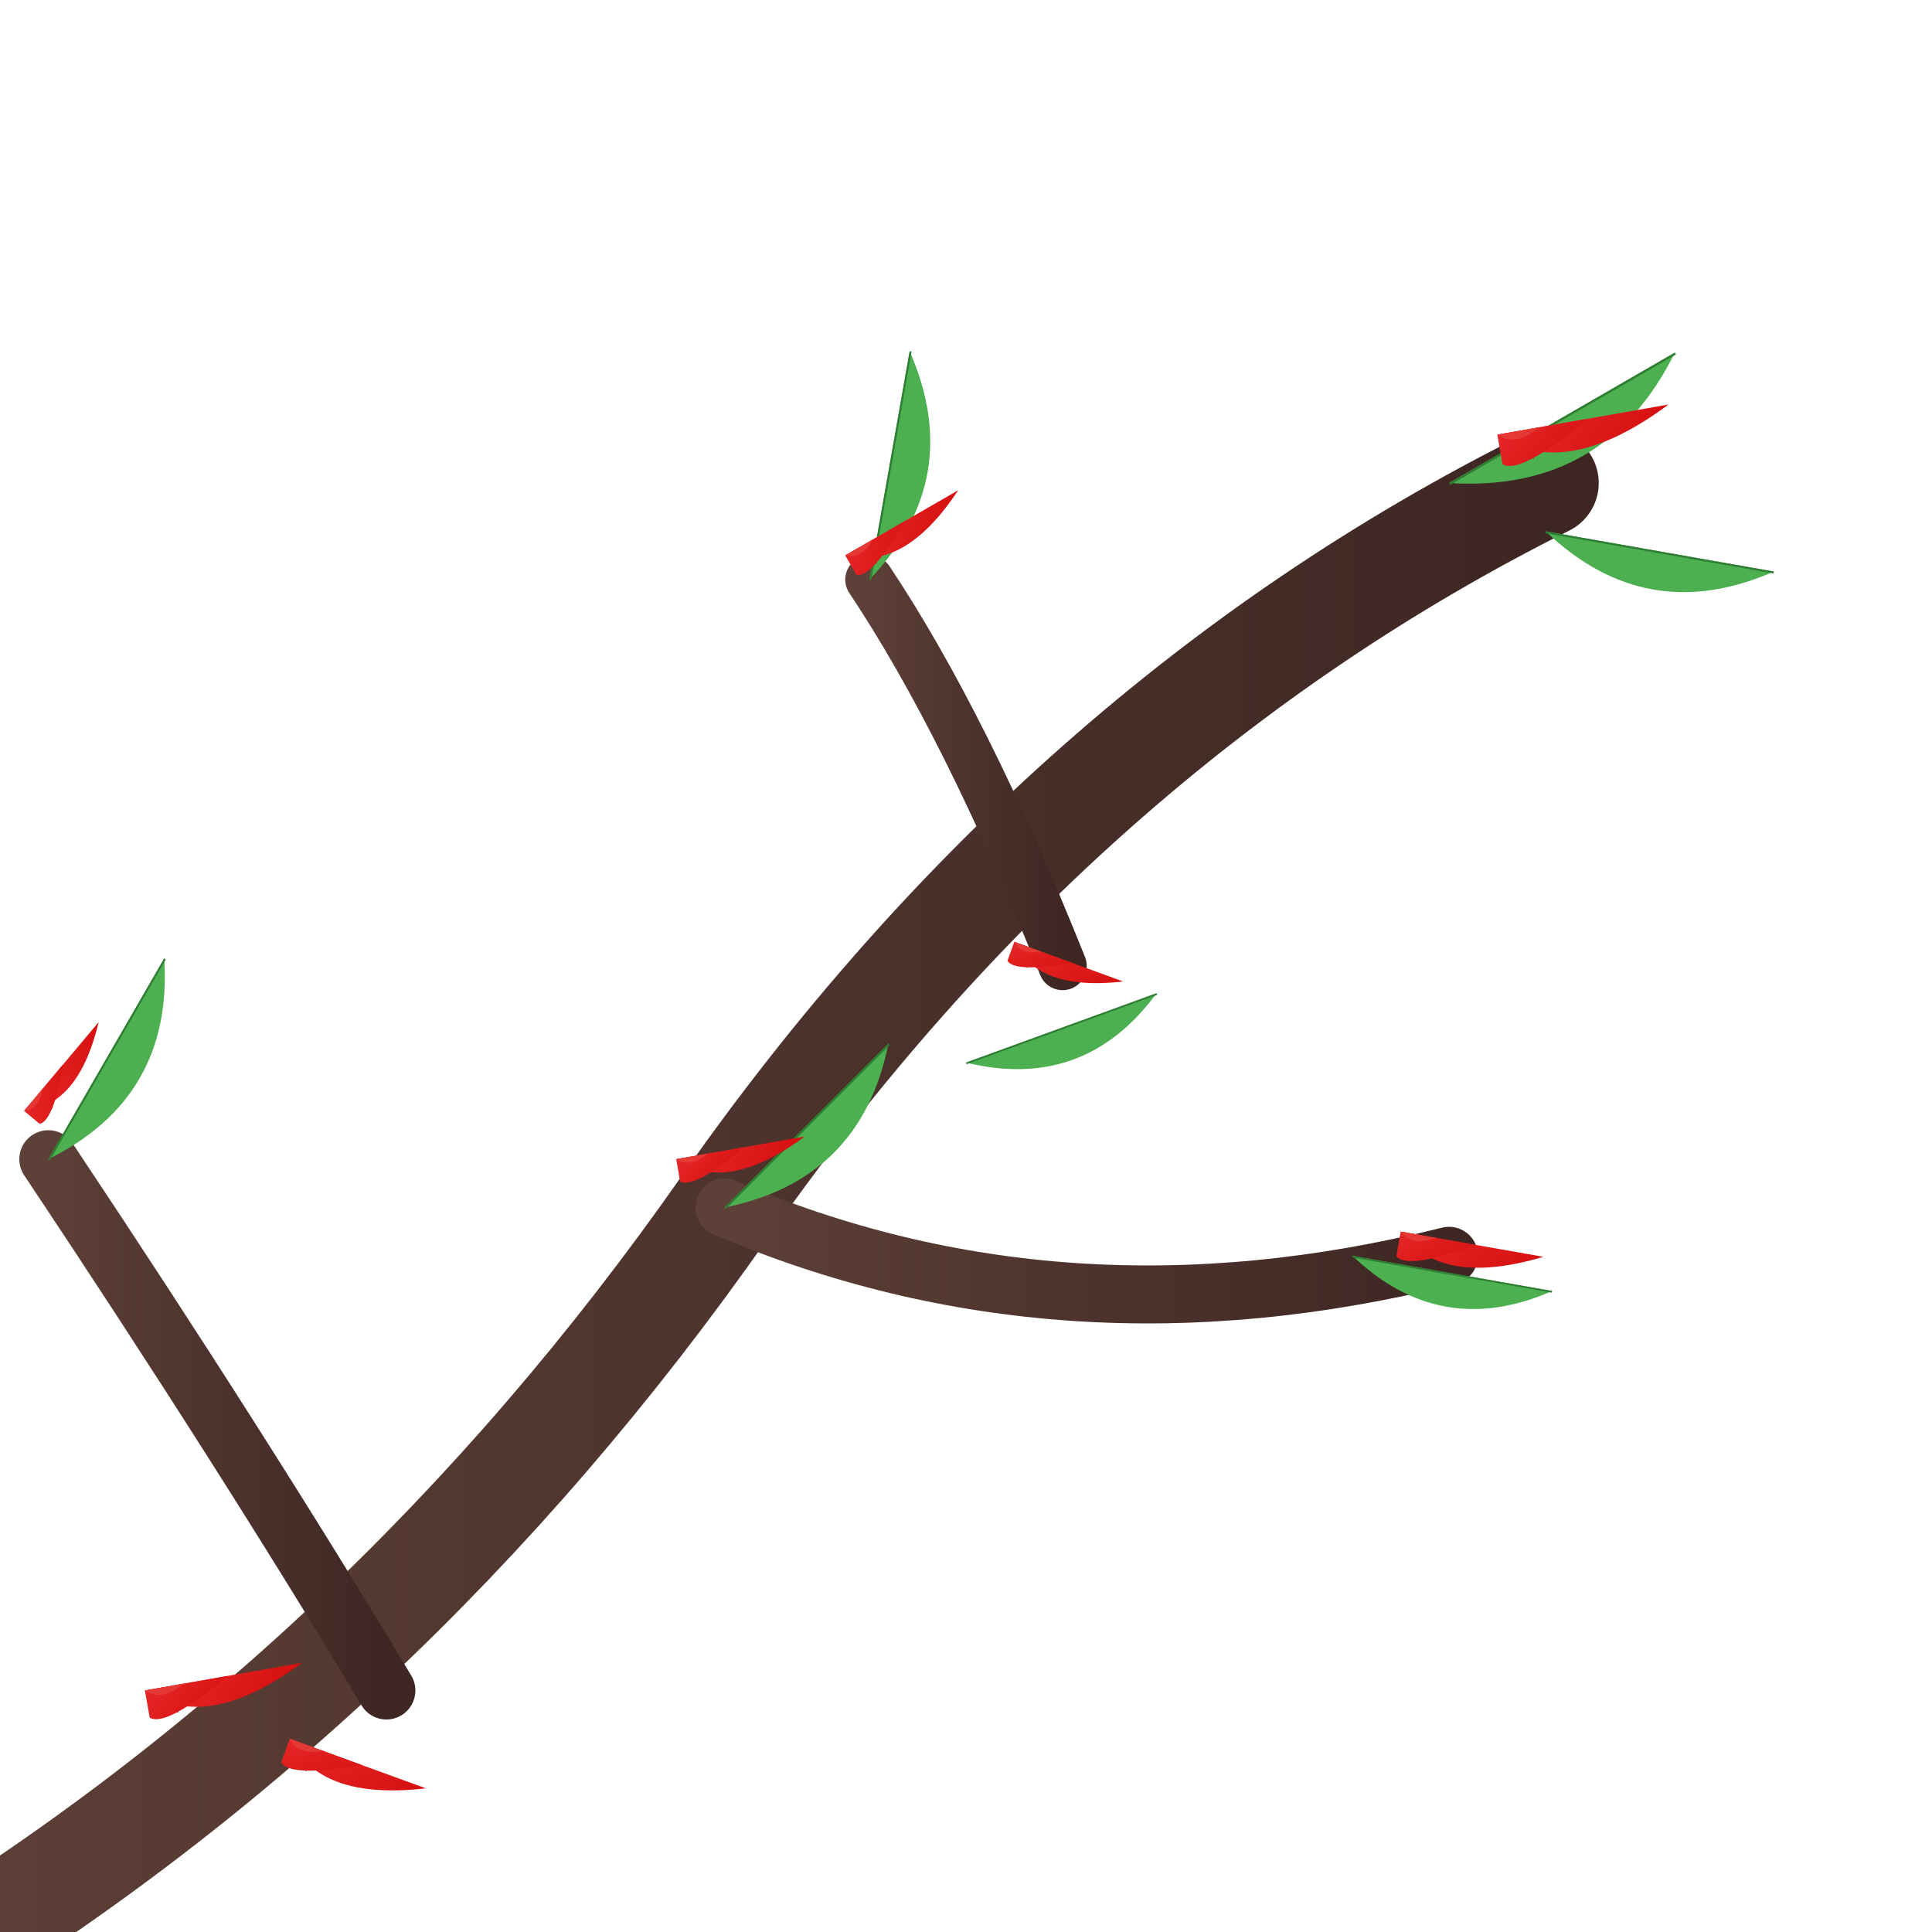
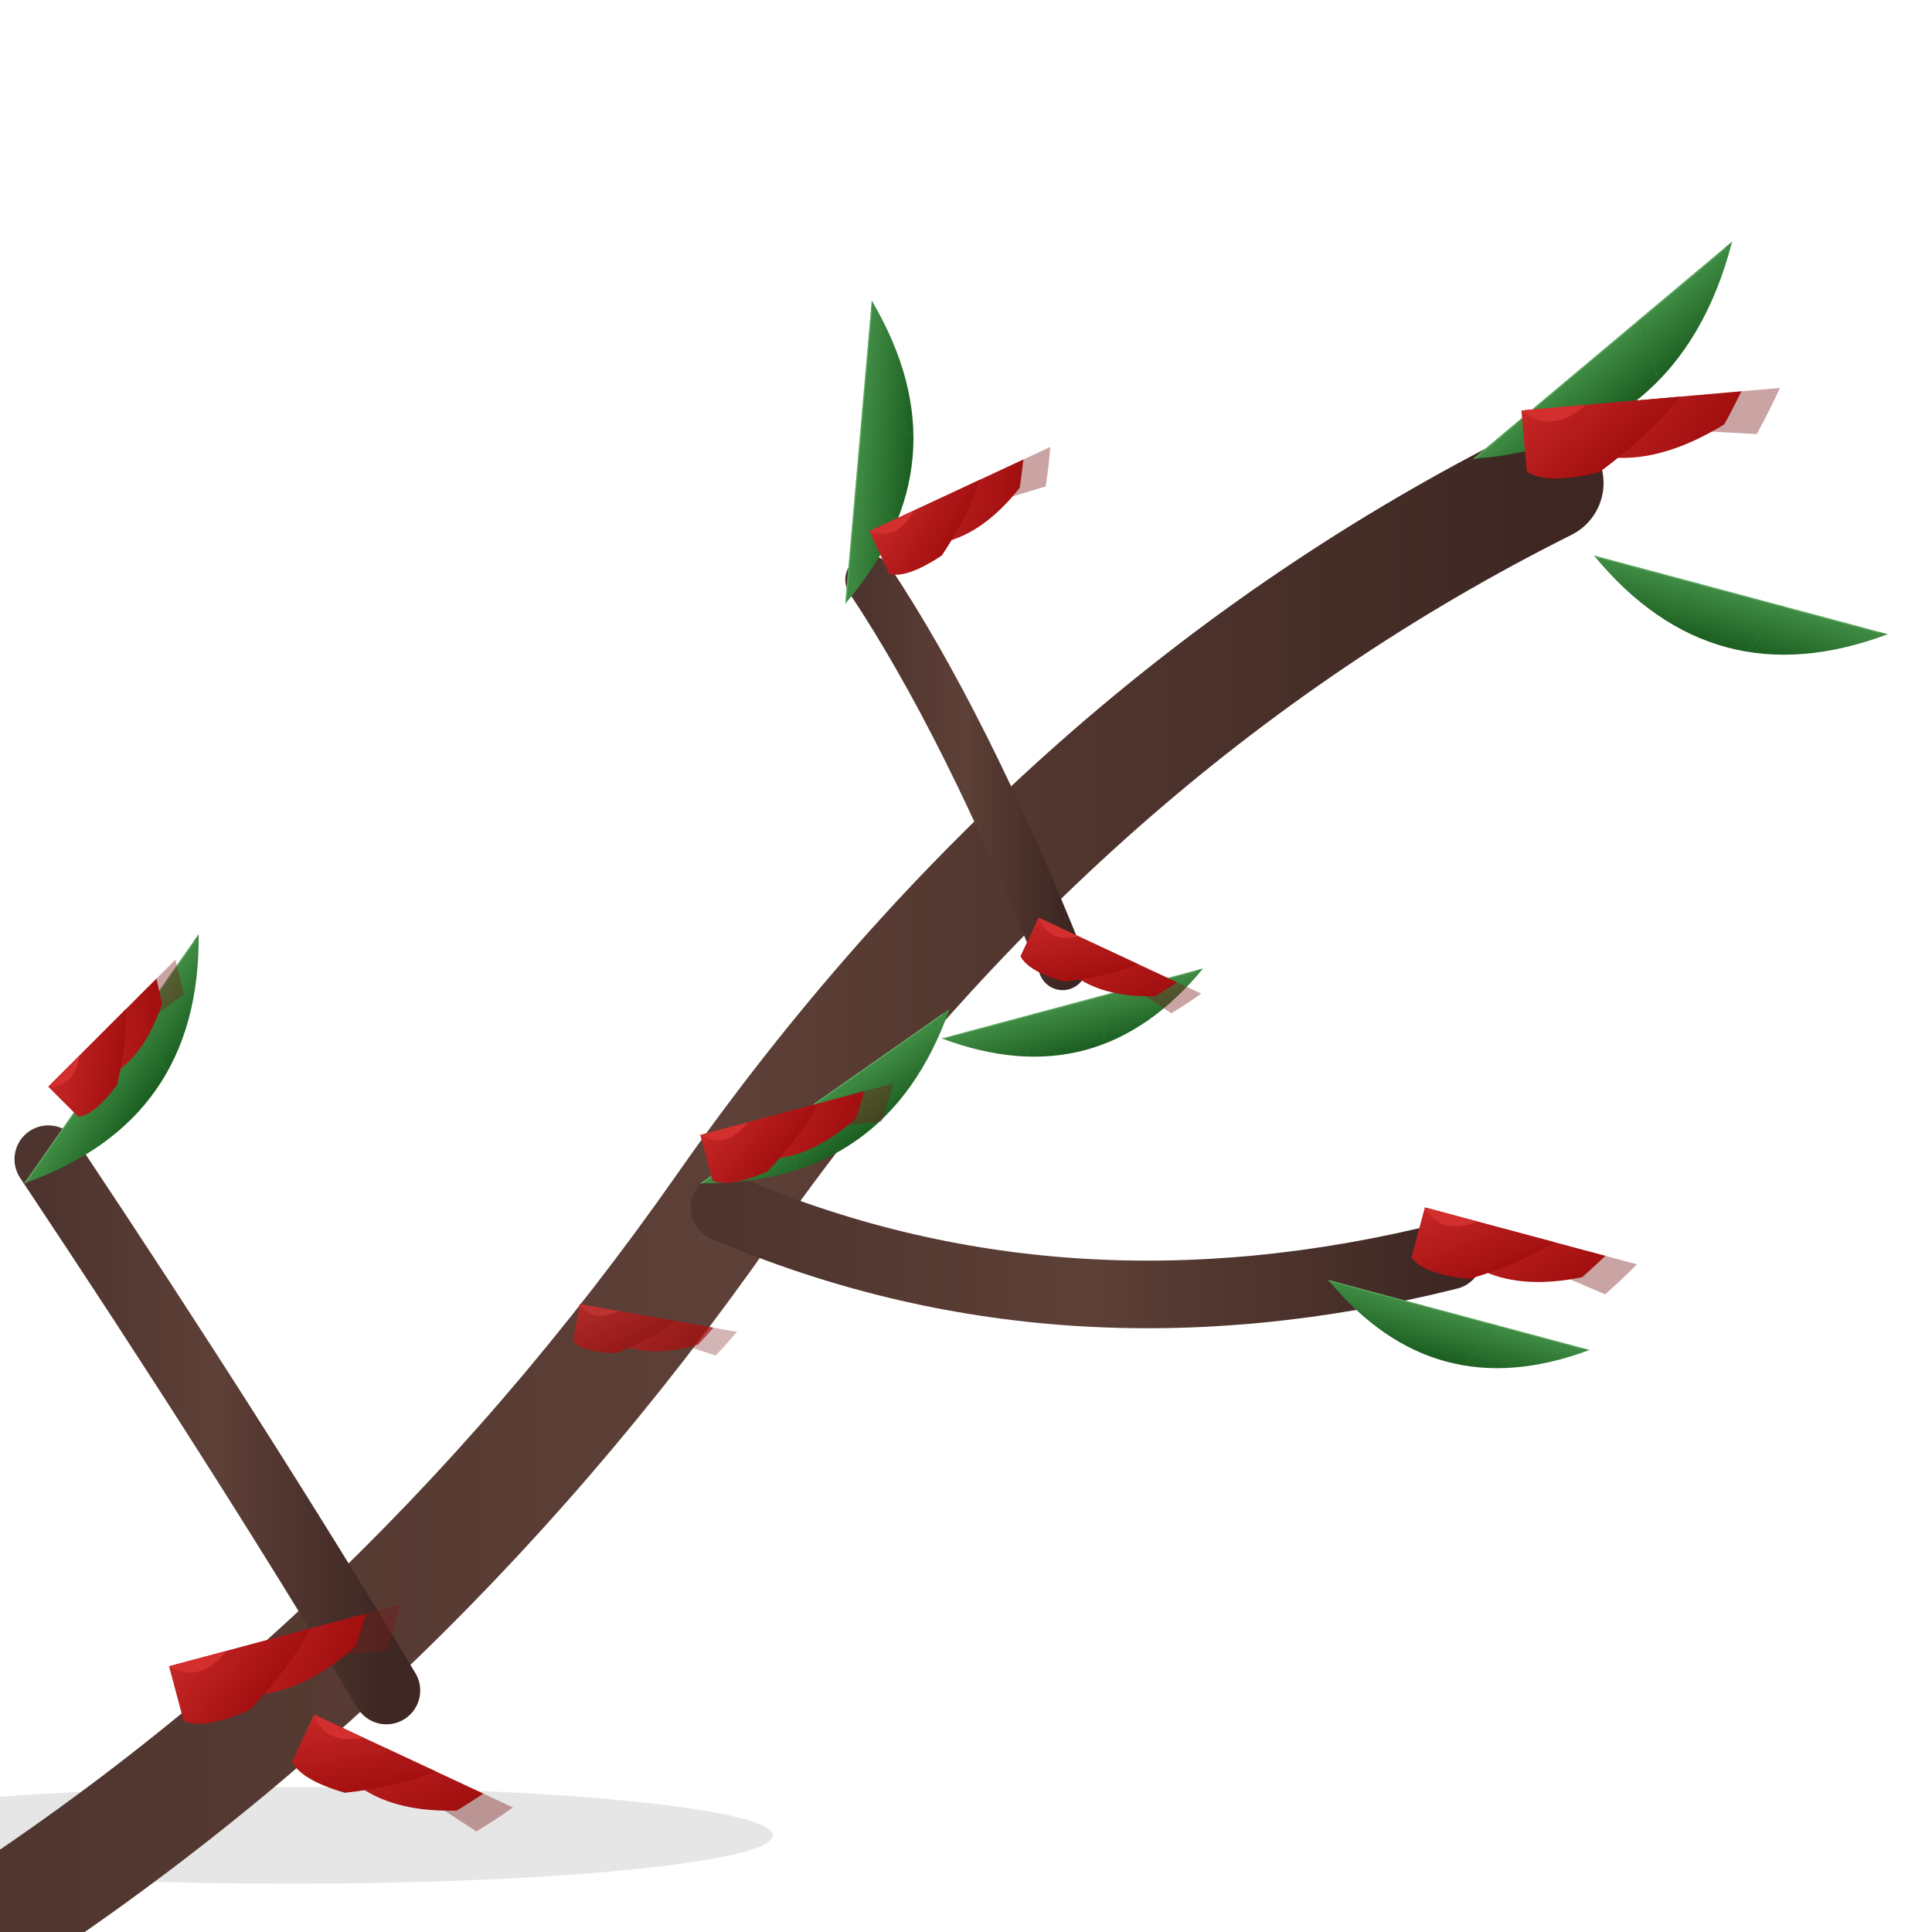
<svg xmlns="http://www.w3.org/2000/svg" width="400" height="400" viewBox="0 0 400 400">
  <defs>
    <linearGradient id="petalGrad" x1="0%" y1="0%" x2="100%" y2="100%">
-       <stop offset="0%" stop-color="#FF4D4D" />
-       <stop offset="100%" stop-color="#CC0000" />
+       <stop offset="0%" stop-color="#FF5252" />
+       <stop offset="40%" stop-color="#D32F2F" />
+       <stop offset="100%" stop-color="#8B0000" />
    </linearGradient>
-     <linearGradient id="stemGrad" x1="0%" y1="0%" x2="100%" y2="0%">
-       <stop offset="0%" stop-color="#4CAF50" />
-       <stop offset="100%" stop-color="#2E7D32" />
+     <linearGradient id="leafGrad" x1="0%" y1="0%" x2="0%" y2="100%">
+       <stop offset="0%" stop-color="#66BB6A" />
+       <stop offset="100%" stop-color="#1B5E20" />
    </linearGradient>
-     <linearGradient id="bark" x1="0" y1="0" x2="1" y2="0">
-       <stop offset="0%" stop-color="#5D4037" />
+     <linearGradient id="barkGrad" x1="0%" y1="0%" x2="100%" y2="0%">
+       <stop offset="0%" stop-color="#4E342E" />
+       <stop offset="50%" stop-color="#5D4037" />
      <stop offset="100%" stop-color="#3E2723" />
    </linearGradient>
    <symbol id="realFlower">
      <g>
-         <path d="M0,0 Q10,-30 40,-40 Q50,-20 30,0 Q10,10 0,0 Z" fill="url(#petalGrad)" />
-         <path d="M5,5 Q15,-25 45,-35" fill="none" stroke="#B71C1C" />
-         <path d="M0,0 Q5,-40 30,-50 Q40,-30 20,-10 Q5,5 0,0 Z" fill="url(#petalGrad)" transform="rotate(-20)" />
-         <path d="M0,0 Q-10,-30 20,-40 Q30,-20 10,0 Q0,10 0,0 Z" fill="url(#petalGrad)" transform="rotate(20)" />
-         <path d="M0,0 C-10,-20 10,-30 20,-15 C15,-5 5,5 0,0 Z" fill="#E53935" />
-         <circle cx="5" cy="-5" r="3" fill="#FFC107" />
+         <path d="M0,0 Q15,-35 45,-45 Q55,-25 35,5 Z" fill="#7B1A1A" opacity="0.4" transform="translate(2,2)" />
+         <path d="M0,0 Q12,-35 42,-45 Q52,-25 32,5 Q12,15 0,0 Z" fill="url(#petalGrad)" />
+         <path d="M10,-10 Q18,-25 35,-35" fill="none" stroke="#FF8A80" stroke-width="0.5" opacity="0.6" />
+         <path d="M0,0 Q8,-45 35,-55 Q45,-35 25,-15 Q8,8 0,0 Z" fill="url(#petalGrad)" transform="rotate(-25)" />
+         <path d="M0,0 Q-15,-35 15,-45 Q35,-25 15,5 Q0,15 0,0 Z" fill="url(#petalGrad)" transform="rotate(25)" />
+         <circle cx="5" cy="-5" r="5" fill="#FFC107" opacity="0.3">
+           <animate attributeName="opacity" values="0.3;0.6;0.3" dur="3s" repeatCount="indefinite" />
+         </circle>
+         <path d="M0,0 C-10,-20 10,-30 25,-18 C18,-8 8,8 0,0 Z" fill="#D32F2F" />
+         <circle cx="6" cy="-6" r="2.5" fill="#FFD54F" />
      </g>
    </symbol>
    <symbol id="realLeaf">
-       <path d="M0,0 Q30,-20 60,0 Q30,20 0,0 Z" fill="#4CAF50" />
-       <path d="M0,0 Q30,0 60,0" stroke="#2E7D32" stroke-width="1" />
+       <g>
+         <path d="M0,0 Q35,-25 70,0 Q35,25 0,0 Z" fill="url(#leafGrad)" />
+         <path d="M0,0 Q35,0 68,0" stroke="#81C784" stroke-width="0.5" opacity="0.5" />
+         <path d="M20,-10 L25,0 L20,10" fill="none" stroke="#2E7D32" stroke-width="0.3" opacity="0.4" />
+         <path d="M40,-12 L45,0 L40,12" fill="none" stroke="#2E7D32" stroke-width="0.3" opacity="0.4" />
+       </g>
    </symbol>
  </defs>
-   <path d="M-20,410 Q80,350 150,250 T320,100" stroke="url(#bark)" stroke-width="22" fill="none" stroke-linecap="round" />
-   <path d="M150,250 Q220,280 300,260" stroke="url(#bark)" stroke-width="12" fill="none" stroke-linecap="round" />
-   <path d="M80,350 Q50,300 10,240" stroke="url(#bark)" stroke-width="12" fill="none" stroke-linecap="round" />
-   <path d="M220,200 Q200,150 180,120" stroke="url(#bark)" stroke-width="10" fill="none" stroke-linecap="round" />
-   <use href="#realLeaf" transform="translate(150,250) rotate(-45) scale(0.8)" />
-   <use href="#realLeaf" transform="translate(200,220) rotate(-20) scale(0.7)" />
-   <use href="#realLeaf" transform="translate(300,100) rotate(-30) scale(0.9)" />
-   <use href="#realLeaf" transform="translate(320,110) rotate(10) scale(0.8)" />
-   <use href="#realLeaf" transform="translate(280,260) rotate(10) scale(0.7)" />
-   <use href="#realLeaf" transform="translate(10,240) rotate(-60) scale(0.8)" />
-   <use href="#realLeaf" transform="translate(180,120) rotate(-80) scale(0.8)" />
-   <use href="#realFlower" transform="translate(310,90) scale(1.2) rotate(-10)" />
-   <use href="#realFlower" transform="translate(290,255) scale(1.0) rotate(10)" />
-   <use href="#realFlower" transform="translate(5,230) scale(0.8) rotate(-50)" />
-   <use href="#realFlower" transform="translate(140,240) scale(0.9) rotate(-10)" />
-   <use href="#realFlower" transform="translate(175,115) scale(0.9) rotate(-30)" />
-   <use href="#realFlower" transform="translate(210,195) scale(0.8) rotate(20)" />
-   <use href="#realFlower" transform="translate(30,350) scale(1.1) rotate(-10)" />
-   <use href="#realFlower" transform="translate(60,360) scale(1.0) rotate(20)" />
+   <ellipse cx="60" cy="380" rx="100" ry="10" fill="black" opacity="0.1" />
+   <path d="M-20,410 Q80,350 150,250 T320,100" stroke="url(#barkGrad)" stroke-width="24" fill="none" stroke-linecap="round" />
+   <path d="M150,250 Q220,280 300,260" stroke="url(#barkGrad)" stroke-width="14" fill="none" stroke-linecap="round" />
+   <path d="M80,350 Q50,300 10,240" stroke="url(#barkGrad)" stroke-width="14" fill="none" stroke-linecap="round" />
+   <path d="M220,200 Q200,150 180,120" stroke="url(#barkGrad)" stroke-width="10" fill="none" stroke-linecap="round" />
+   <use href="#realLeaf" transform="translate(145,245) rotate(-35) scale(0.9)" />
+   <use href="#realLeaf" transform="translate(195,215) rotate(-15) scale(0.8)" />
+   <use href="#realLeaf" transform="translate(305,95) rotate(-40) scale(1.0)" />
+   <use href="#realLeaf" transform="translate(330,115) rotate(15) scale(0.9)" />
+   <use href="#realLeaf" transform="translate(275,265) rotate(15) scale(0.8)" />
+   <use href="#realLeaf" transform="translate(5,245) rotate(-55) scale(0.9)" />
+   <use href="#realLeaf" transform="translate(175,125) rotate(-85) scale(0.9)" />
+   <use href="#realFlower" transform="translate(315,85) scale(1.3) rotate(-5)" />
+   <use href="#realFlower" transform="translate(295,250) scale(1.1) rotate(15)" />
+   <use href="#realFlower" transform="translate(10,225) scale(0.9) rotate(-45)" />
+   <use href="#realFlower" transform="translate(145,235) scale(1.0) rotate(-15)" />
+   <use href="#realFlower" transform="translate(180,110) scale(1.0) rotate(-25)" />
+   <use href="#realFlower" transform="translate(215,190) scale(0.9) rotate(25)" />
+   <use href="#realFlower" transform="translate(35,345) scale(1.2) rotate(-15)" />
+   <use href="#realFlower" transform="translate(65,355) scale(1.1) rotate(25)" />
+   <use href="#realFlower" transform="translate(120,270) scale(0.8) rotate(10)" opacity="0.8" />
</svg>
